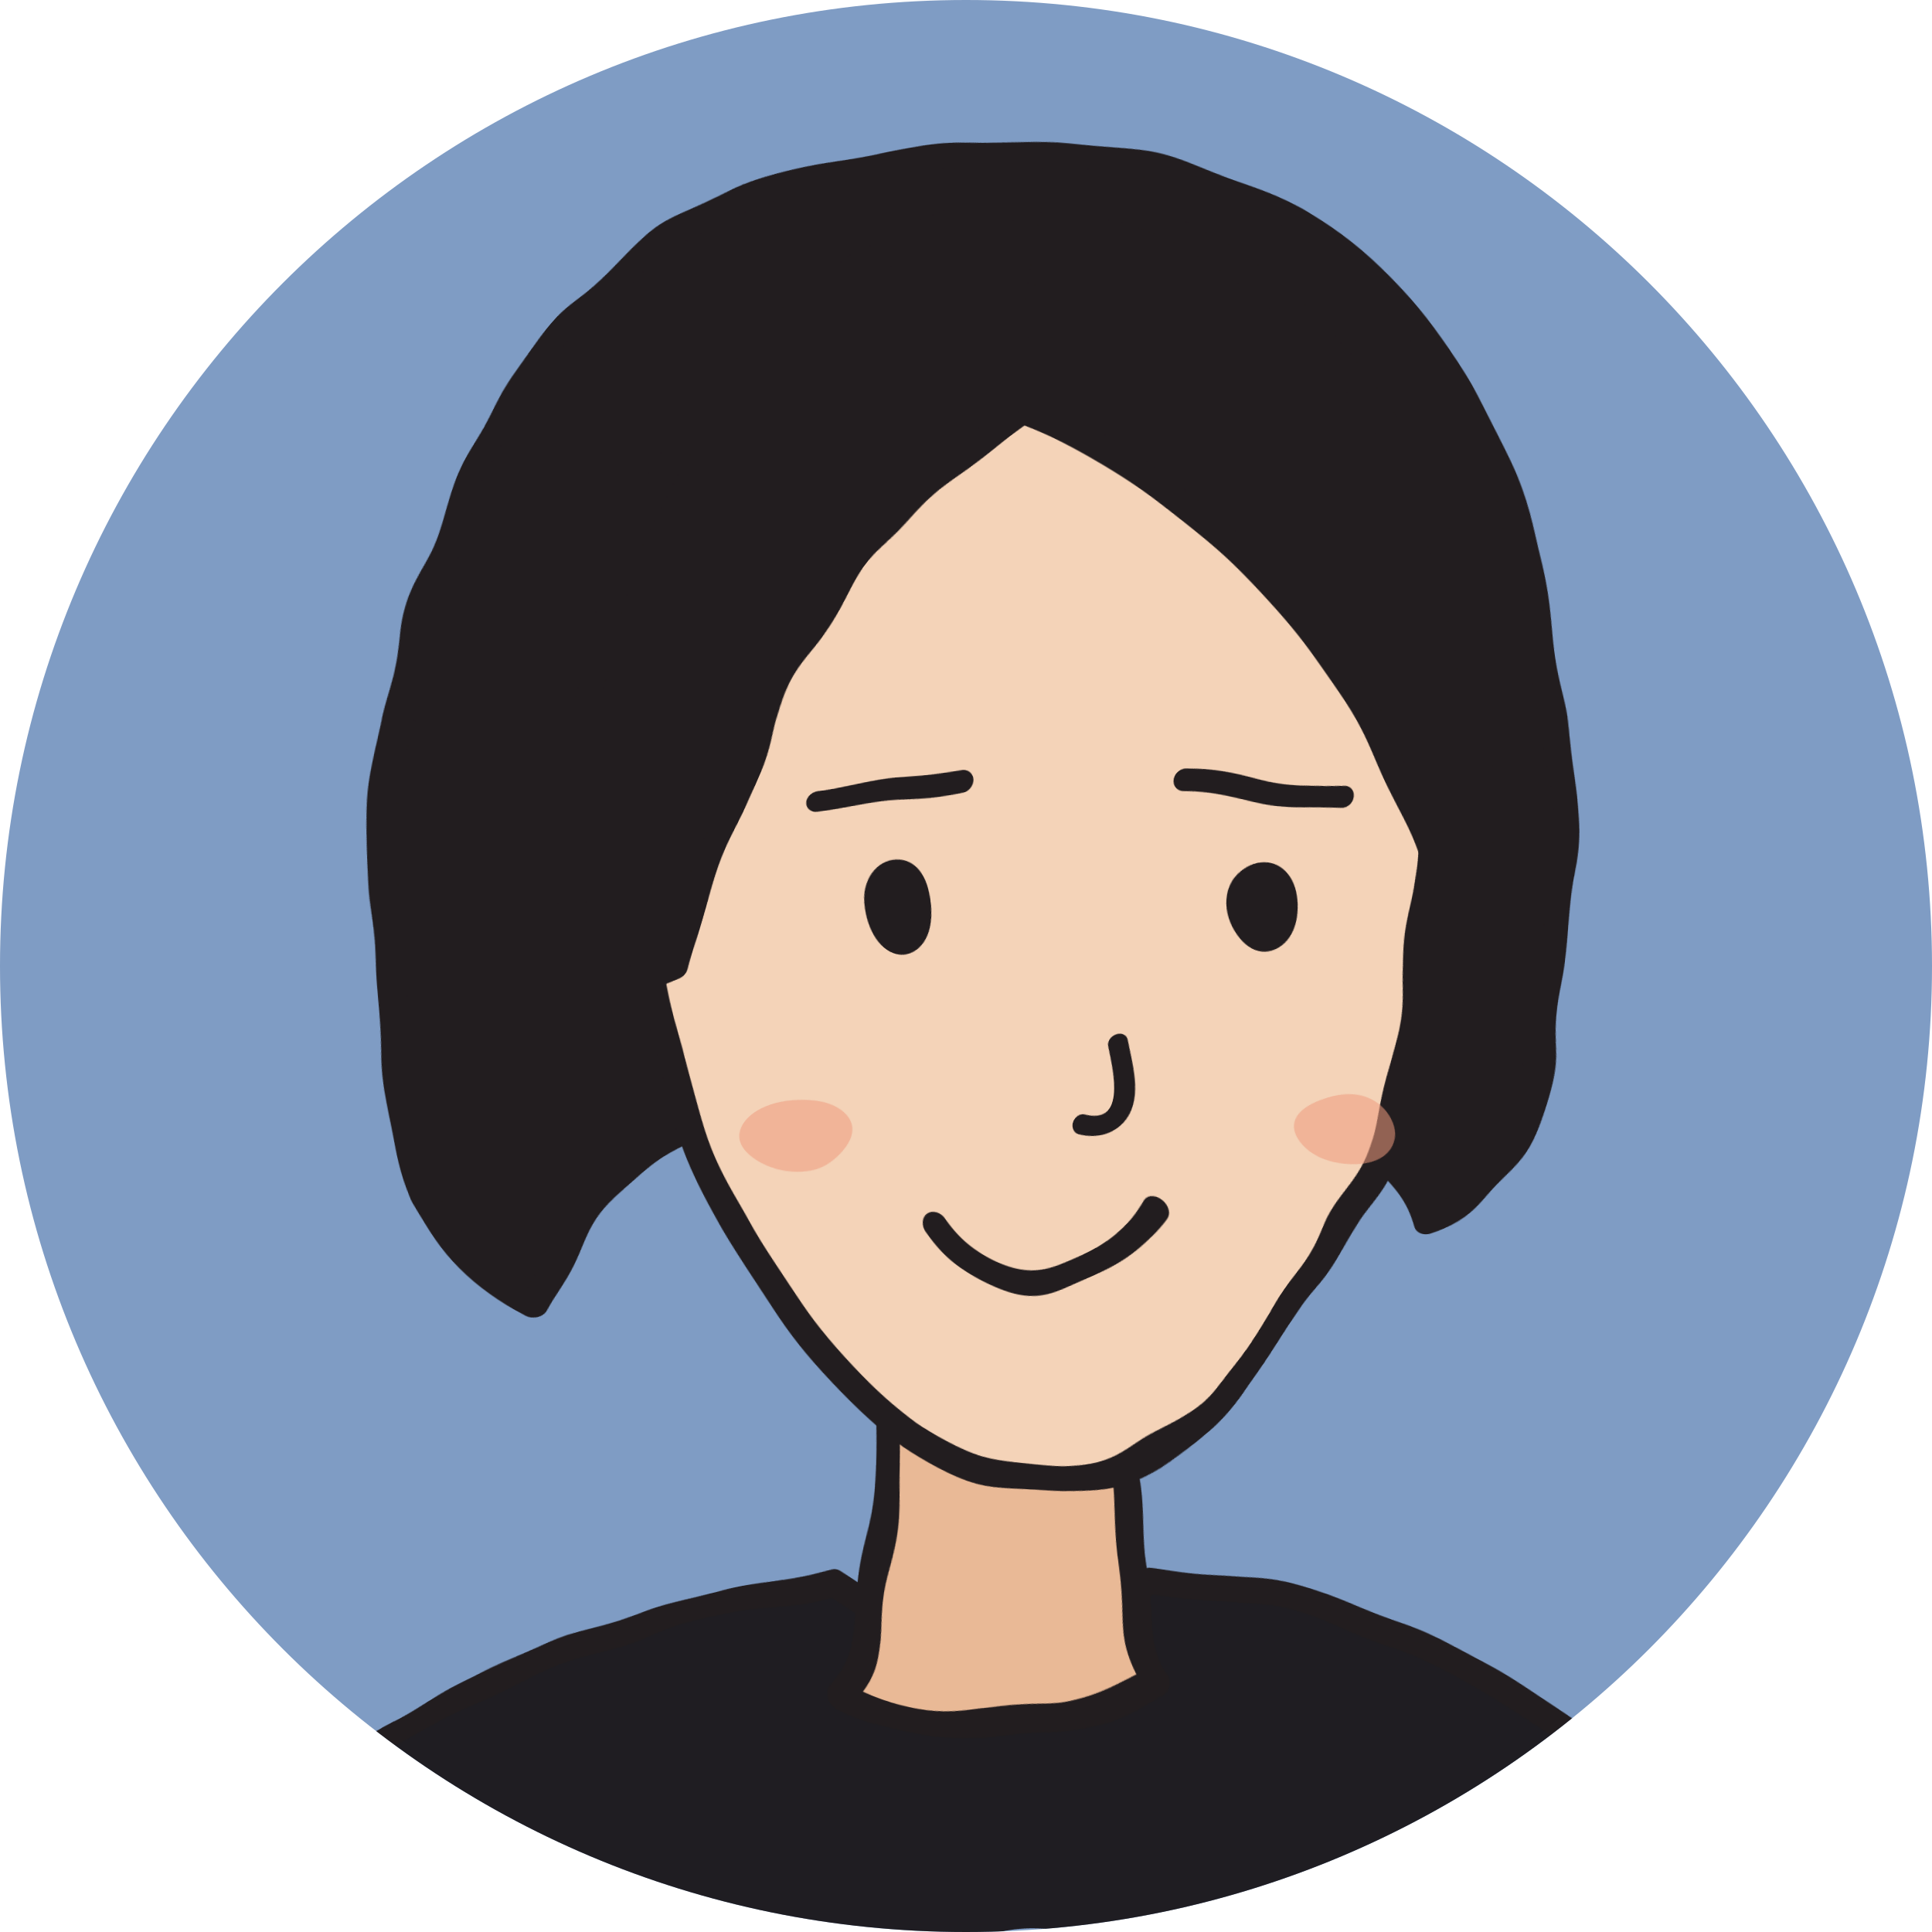
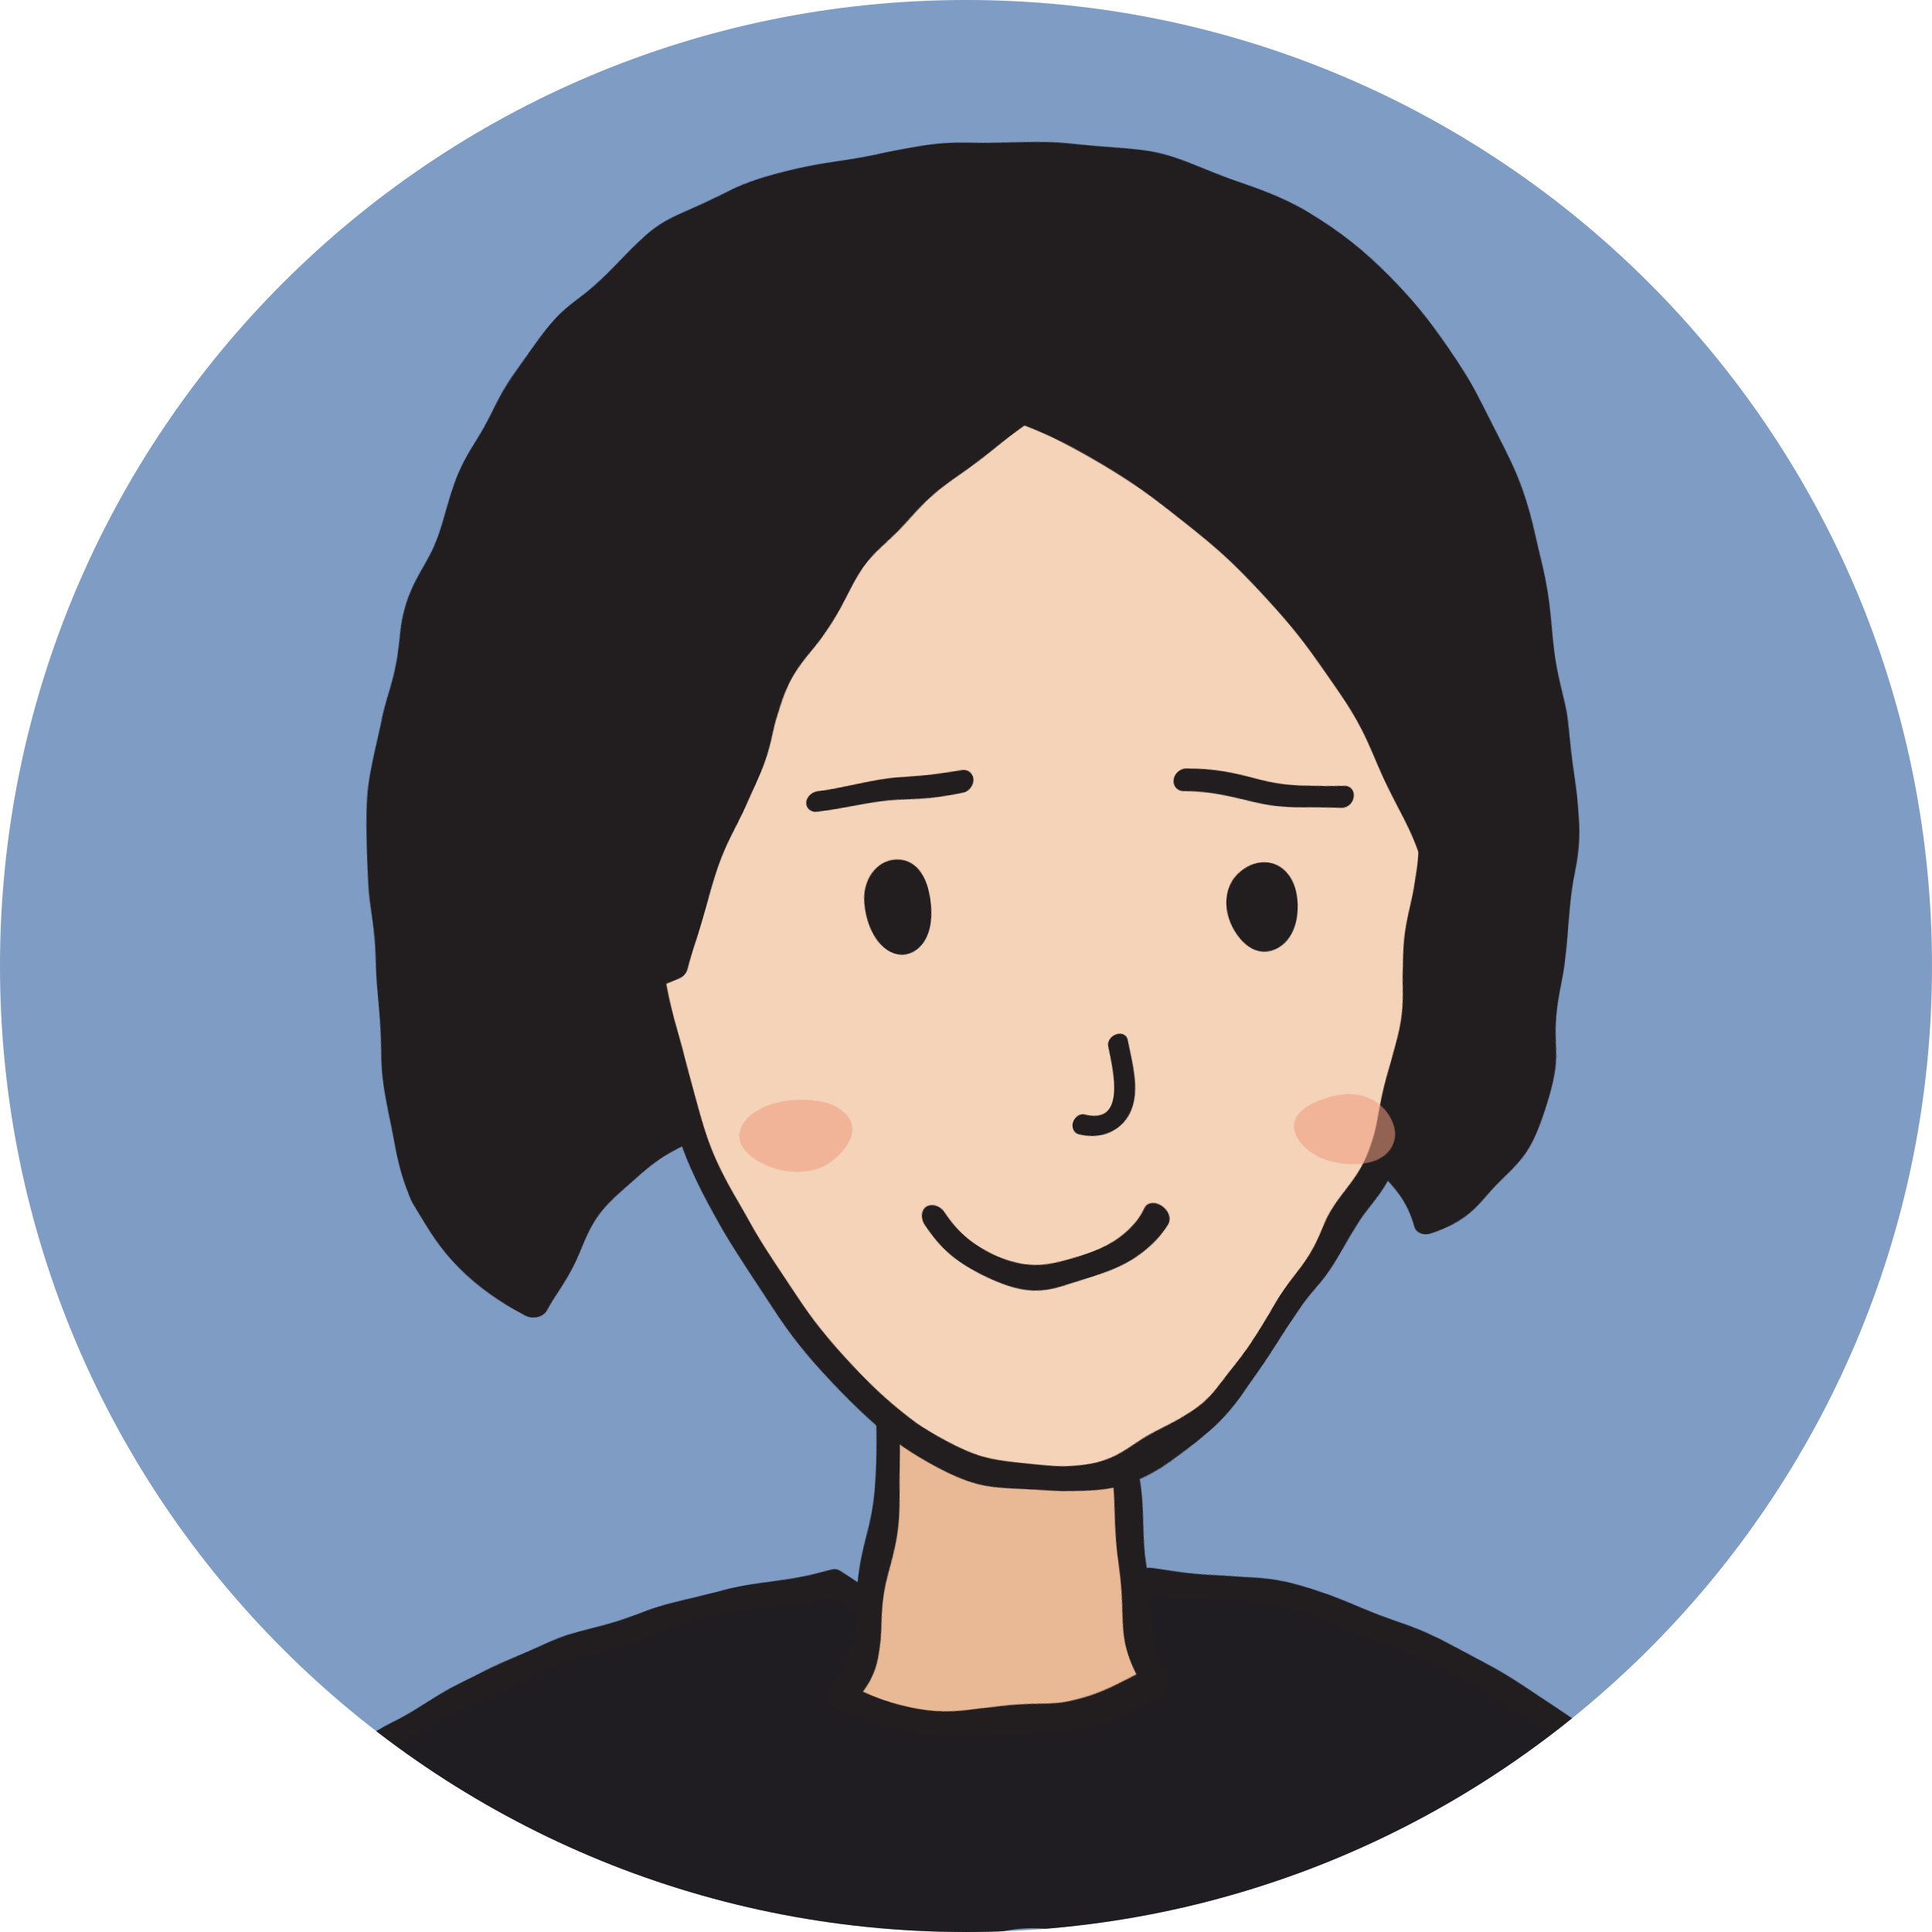
<svg xmlns="http://www.w3.org/2000/svg" viewBox="0 0 256 256">
  <defs>
    <clipPath id="c">
      <circle cx="128" cy="128" r="128" />
    </clipPath>
    <filter id="w" x="-5%" y="-5%" width="110%" height="110%">
      <feTurbulence type="fractalNoise" baseFrequency="0.035" numOctaves="2" seed="7" />
      <feDisplacementMap in="SourceGraphic" scale="5" />
    </filter>
  </defs>
  <g clip-path="url(#c)">
    <rect width="256" height="256" fill="#7f9cc4" />
    <g transform="translate(30 6) scale(.78)">
      <g filter="url(#w)" stroke="#221d1f" stroke-width="4.5" stroke-linejoin="round" stroke-linecap="round">
        <g transform="translate(0 42)">
          <path d="M-30 380 L10 262 C30 236 72 224 104 220 L128 236 L156 218 C190 222 226 236 246 262 L290 380Z" fill="#1f1d22" />
        </g>
        <path d="M112 212 C112 268 110 274 104 280 C120 288 140 288 158 278 C152 270 150 220 152 206Z" fill="#e9b996" />
        <path d="M34 196 C20 150 24 70 70 36 C100 14 150 12 182 30 C222 54 232 110 224 172 C222 186 214 196 204 200 C190 160 70 160 52 214 C44 210 38 204 34 196Z" fill="#221d1f" />
        <path d="M70 120 C66 160 82 210 116 236 C130 246 150 246 164 234 C194 210 206 170 204 124 C202 86 180 60 140 58 C100 58 74 84 70 120Z" fill="#f4d3b8" />
        <path d="M60 160 C54 110 72 54 118 32 C126 28 134 26 140 26 C138 40 136 52 134 62 C112 76 88 108 76 156 C70 158 64 160 60 160Z" fill="#221d1f" />
        <path d="M140 26 C176 30 204 62 212 104 C214 122 212 136 208 148 C198 112 176 80 136 62 C138 50 140 38 140 26Z" fill="#221d1f" />
        <path d="M152 170 C156 182 152 186 146 184" fill="none" stroke-width="3.5" />
        <ellipse cx="114" cy="146" rx="6" ry="7.5" fill="#221d1f" stroke="none" />
        <ellipse cx="176" cy="146" rx="6" ry="7.5" fill="#221d1f" stroke="none" />
        <path d="M100 128 L126 126" fill="none" stroke-width="4" />
        <path d="M164 126 L190 128" fill="none" stroke-width="4" />
-         <path d="M120 200 C128 212 146 214 158 198" fill="none" stroke-width="4" />
+         <path d="M120 199 C128 212 150 212 158 199" fill="none" stroke-width="4" />
        <ellipse cx="98" cy="186" rx="10" ry="6" fill="#ef9a7e" stroke="none" opacity=".55" />
        <ellipse cx="190" cy="184" rx="8" ry="6" fill="#ef9a7e" stroke="none" opacity=".55" />
      </g>
    </g>
  </g>
</svg>
